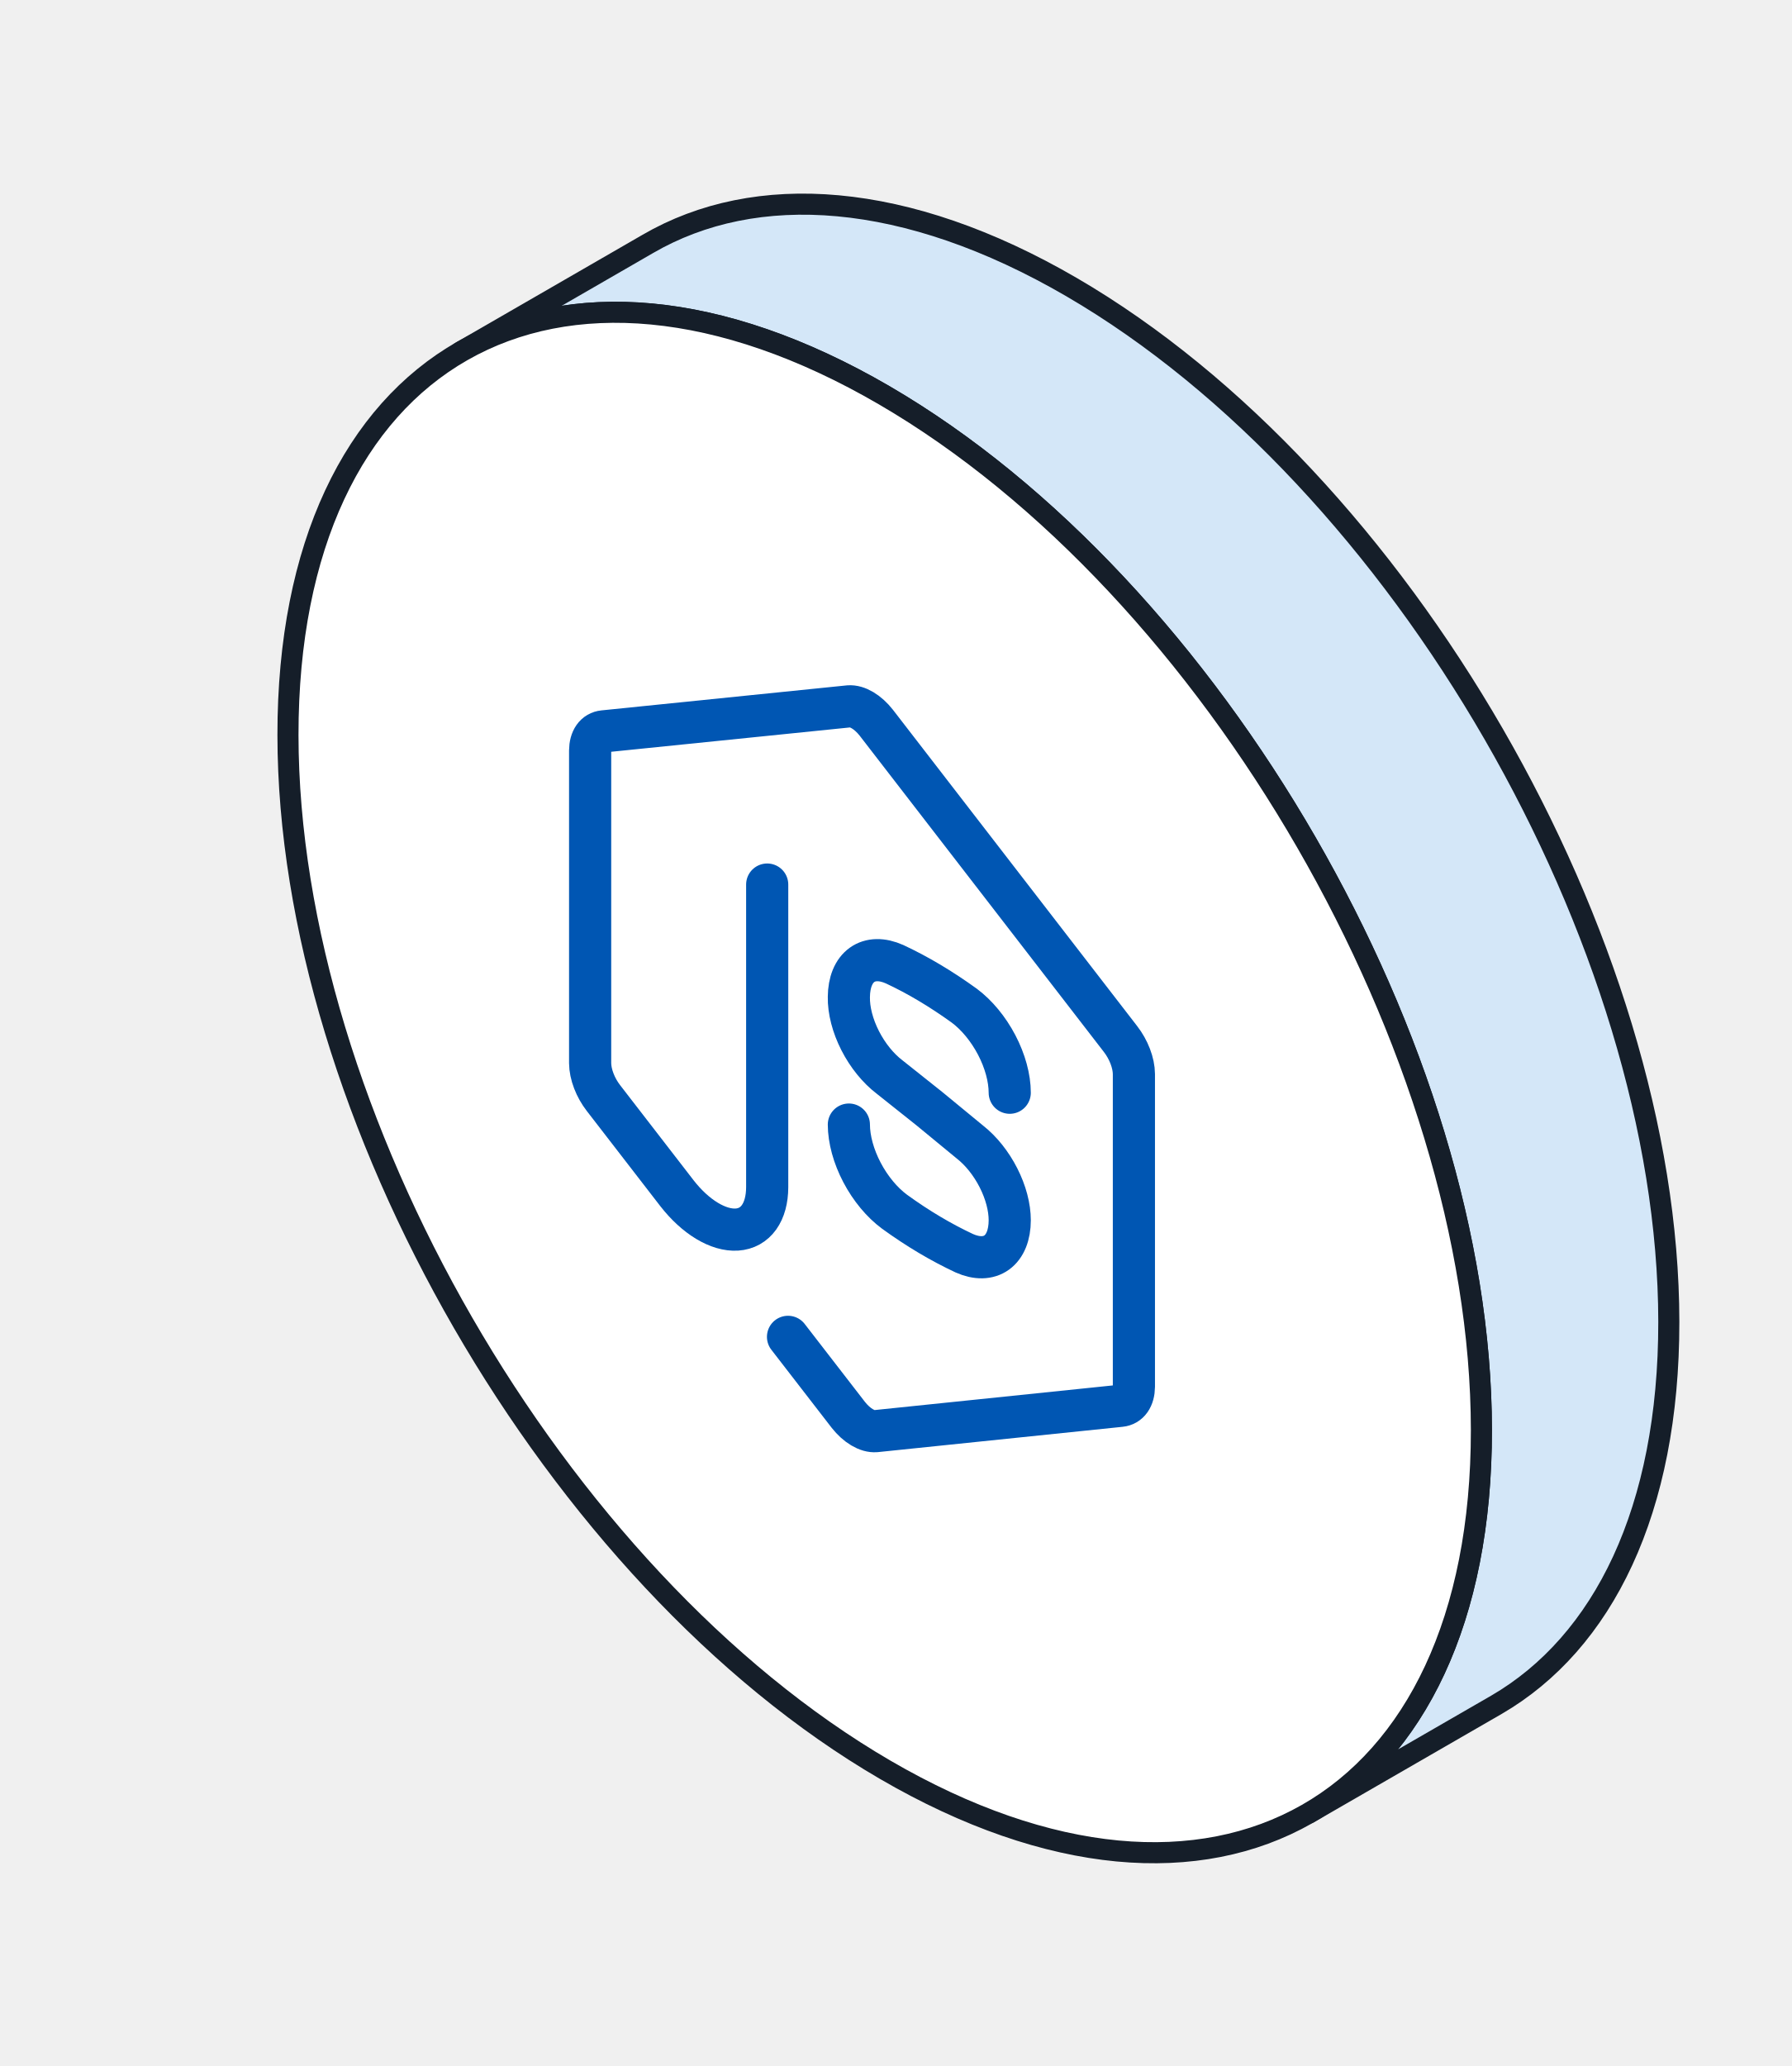
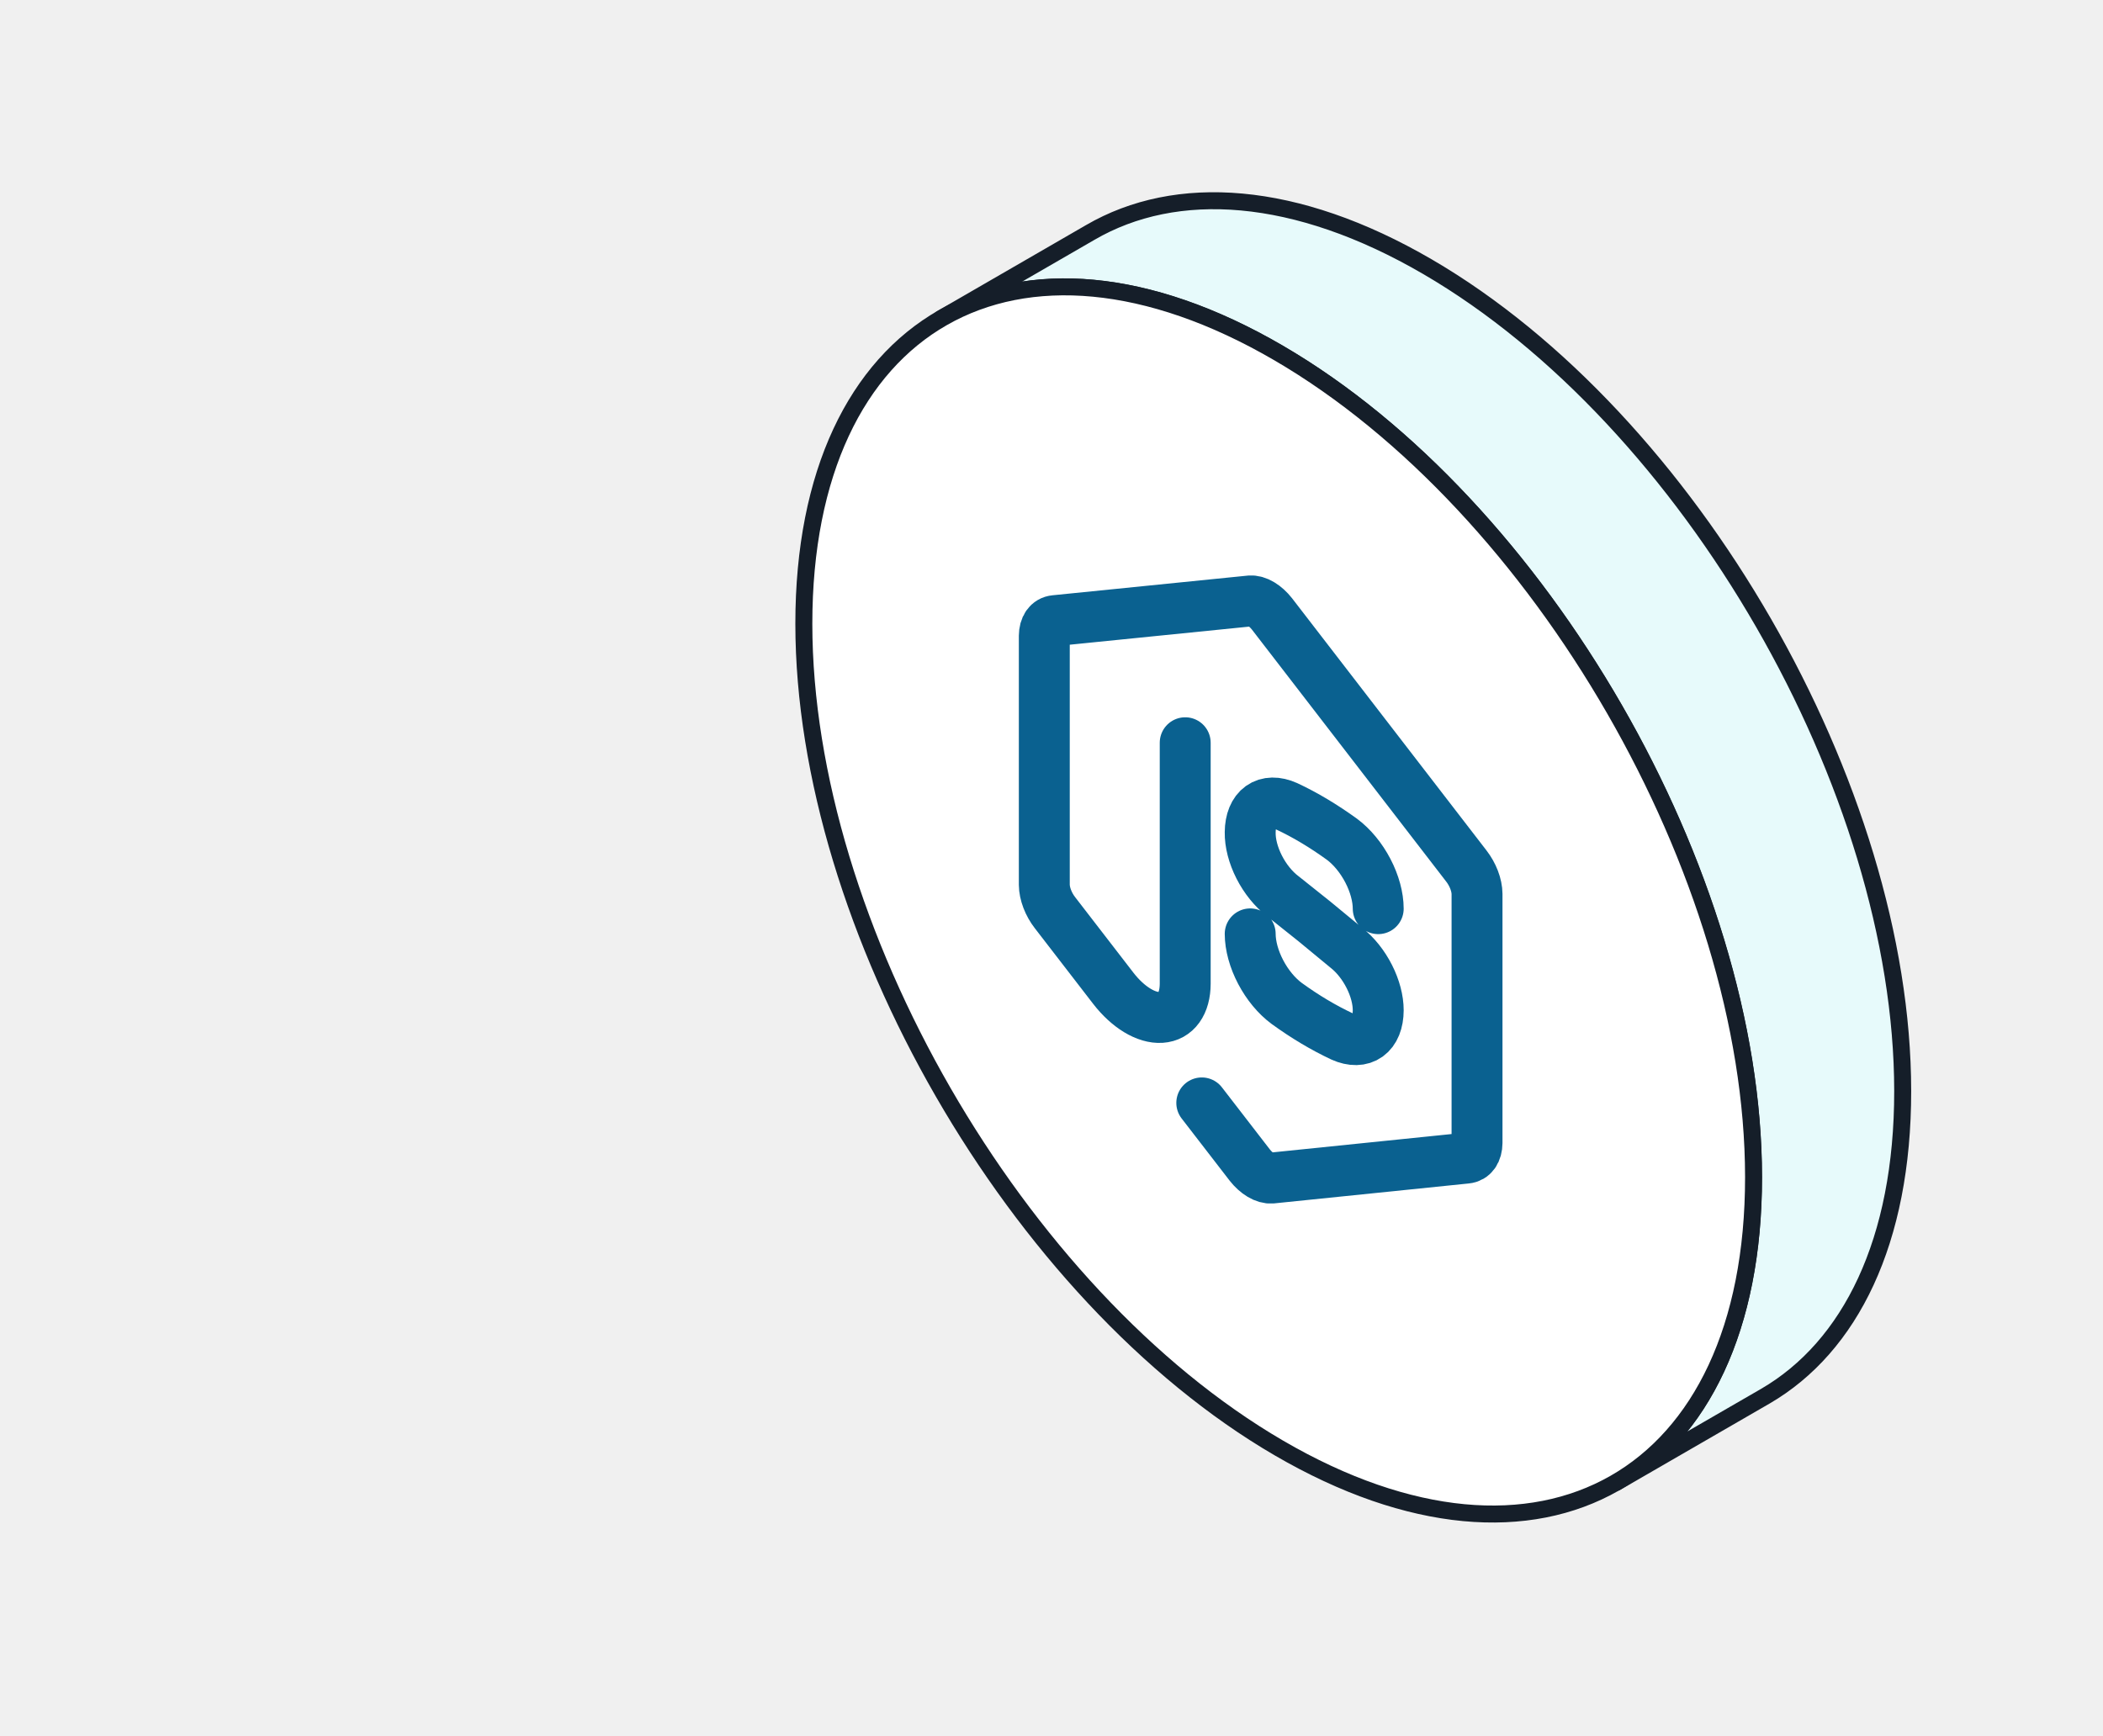
- <svg xmlns="http://www.w3.org/2000/svg" width="85" height="98" viewBox="0 0 85 98" fill="none">
-   <g clip-path="url(#clip0_67_5618)">
-     <path d="M62.11 85.996L71.003 80.865C76.065 77.924 79.187 71.643 79.18 62.699C79.165 44.687 66.481 22.723 50.845 13.621C42.976 9.042 35.86 8.592 30.733 11.572L21.843 16.703C26.969 13.722 34.084 14.169 41.953 18.749C57.589 27.851 70.275 49.823 70.288 67.827C70.295 76.771 67.166 83.044 62.11 85.996Z" fill="#D4E7F8" stroke="#151E29" stroke-linejoin="round" />
-     <path d="M41.998 83.947C57.635 93.049 70.301 85.831 70.288 67.827C70.275 49.823 57.589 27.851 41.953 18.749C26.316 9.647 13.652 16.864 13.663 34.869C13.674 52.874 26.362 74.845 41.998 83.947Z" fill="white" stroke="#151E29" stroke-linejoin="round" />
-     <path d="M37.389 63.413L40.25 67.113C40.447 67.363 40.672 67.567 40.9 67.702C41.128 67.838 41.353 67.902 41.55 67.886L53.163 66.685C53.355 66.666 53.515 66.573 53.626 66.415C53.738 66.256 53.798 66.036 53.8 65.778V50.949C53.798 50.687 53.738 50.397 53.626 50.105C53.515 49.813 53.355 49.531 53.163 49.283L41.576 34.28C41.379 34.029 41.154 33.826 40.926 33.69C40.698 33.554 40.474 33.491 40.276 33.506L28.637 34.692C28.445 34.711 28.285 34.804 28.174 34.962C28.062 35.121 28.002 35.341 28 35.599V50.428C28.002 50.69 28.062 50.98 28.174 51.272C28.285 51.563 28.445 51.846 28.637 52.093L32.122 56.603C32.552 57.155 33.042 57.605 33.541 57.907C34.041 58.209 34.532 58.353 34.967 58.324C35.401 58.295 35.762 58.094 36.014 57.742C36.266 57.39 36.399 56.899 36.401 56.319V41.959" stroke="#0056B3" stroke-width="2" stroke-linecap="round" stroke-linejoin="round" />
-     <path d="M40.276 53.344C40.278 54.045 40.499 54.853 40.899 55.615C41.299 56.377 41.85 57.04 42.447 57.48C42.996 57.878 43.547 58.241 44.099 58.569C44.651 58.897 45.202 59.189 45.751 59.446C46.346 59.712 46.893 59.7 47.291 59.413C47.688 59.126 47.908 58.583 47.909 57.885C47.91 57.264 47.721 56.55 47.375 55.87C47.03 55.191 46.551 54.59 46.024 54.176L44.099 52.592L42.213 51.092C41.668 50.678 41.169 50.063 40.812 49.363C40.455 48.662 40.264 47.925 40.276 47.291C40.281 46.594 40.503 46.053 40.903 45.767C41.302 45.482 41.851 45.471 42.447 45.738C42.996 45.994 43.547 46.286 44.099 46.615C44.651 46.944 45.202 47.307 45.751 47.703C46.346 48.146 46.893 48.809 47.291 49.569C47.688 50.329 47.908 51.133 47.909 51.833" stroke="#0056B3" stroke-width="2" stroke-linecap="round" stroke-linejoin="round" />
-   </g>
-   <defs>
-     <clipPath id="clip0_67_5618">
-       <rect width="85" height="98" fill="white" />
-     </clipPath>
-   </defs>
+ <svg xmlns="http://www.w3.org/2000/svg" width="166" height="137" viewBox="0 0 166 137" fill="none">
+   <path d="M127.573 117.029L139.352 110.221C146.057 106.319 150.194 97.989 150.189 86.129C150.178 62.244 133.391 33.123 112.688 21.061C102.271 14.992 92.847 14.399 86.056 18.353L74.28 25.16C81.071 21.205 90.493 21.796 100.91 27.865C121.613 39.927 138.402 69.058 138.411 92.932C138.416 104.793 134.27 113.113 127.573 117.029Z" fill="#E7FAFB" stroke="#151E29" stroke-width="1.34" stroke-linejoin="round" />
+   <path d="M100.95 114.313C121.651 126.375 138.426 116.798 138.417 92.924C138.408 69.051 121.62 39.922 100.919 27.86C80.217 15.797 63.445 25.373 63.451 49.248C63.457 73.123 80.248 102.251 100.95 114.313Z" fill="white" stroke="#151E29" stroke-width="1.34" stroke-linejoin="round" />
+   <path d="M94.862 87.069L98.65 91.976C98.912 92.308 99.209 92.578 99.511 92.758C99.813 92.939 100.11 93.023 100.371 93.003L115.746 91.429C116 91.405 116.211 91.282 116.359 91.072C116.507 90.861 116.586 90.57 116.589 90.228V70.577C116.586 70.23 116.507 69.845 116.359 69.458C116.211 69.072 116 68.697 115.746 68.369L100.406 48.468C100.144 48.136 99.847 47.866 99.545 47.686C99.243 47.505 98.946 47.421 98.684 47.441L83.276 48.995C83.021 49.018 82.81 49.142 82.662 49.352C82.514 49.562 82.435 49.853 82.432 50.196V69.847C82.435 70.193 82.514 70.578 82.662 70.965C82.81 71.352 83.021 71.727 83.276 72.055L87.89 78.036C88.459 78.768 89.107 79.365 89.768 79.766C90.429 80.167 91.08 80.359 91.655 80.321C92.23 80.283 92.709 80.018 93.042 79.552C93.375 79.086 93.552 78.435 93.554 77.666V58.636" stroke="#0A6190" stroke-width="4.019" stroke-linecap="round" stroke-linejoin="round" />
+   <path d="M98.684 73.726C98.687 74.656 98.98 75.727 99.51 76.737C100.039 77.747 100.768 78.627 101.559 79.212C102.285 79.739 103.015 80.222 103.746 80.657C104.476 81.092 105.206 81.481 105.932 81.821C106.721 82.175 107.445 82.16 107.971 81.78C108.497 81.4 108.788 80.681 108.79 79.757C108.791 78.934 108.541 77.987 108.083 77.086C107.626 76.184 106.992 75.388 106.294 74.838L103.746 72.736L101.249 70.745C100.527 70.196 99.867 69.38 99.394 68.451C98.921 67.522 98.669 66.545 98.684 65.705C98.691 64.781 98.985 64.064 99.514 63.686C100.043 63.308 100.77 63.296 101.559 63.65C102.285 63.989 103.015 64.378 103.746 64.815C104.476 65.251 105.206 65.734 105.932 66.26C106.721 66.847 107.445 67.727 107.971 68.734C108.497 69.742 108.788 70.809 108.79 71.735" stroke="#0A6190" stroke-width="4.019" stroke-linecap="round" stroke-linejoin="round" />
</svg>
